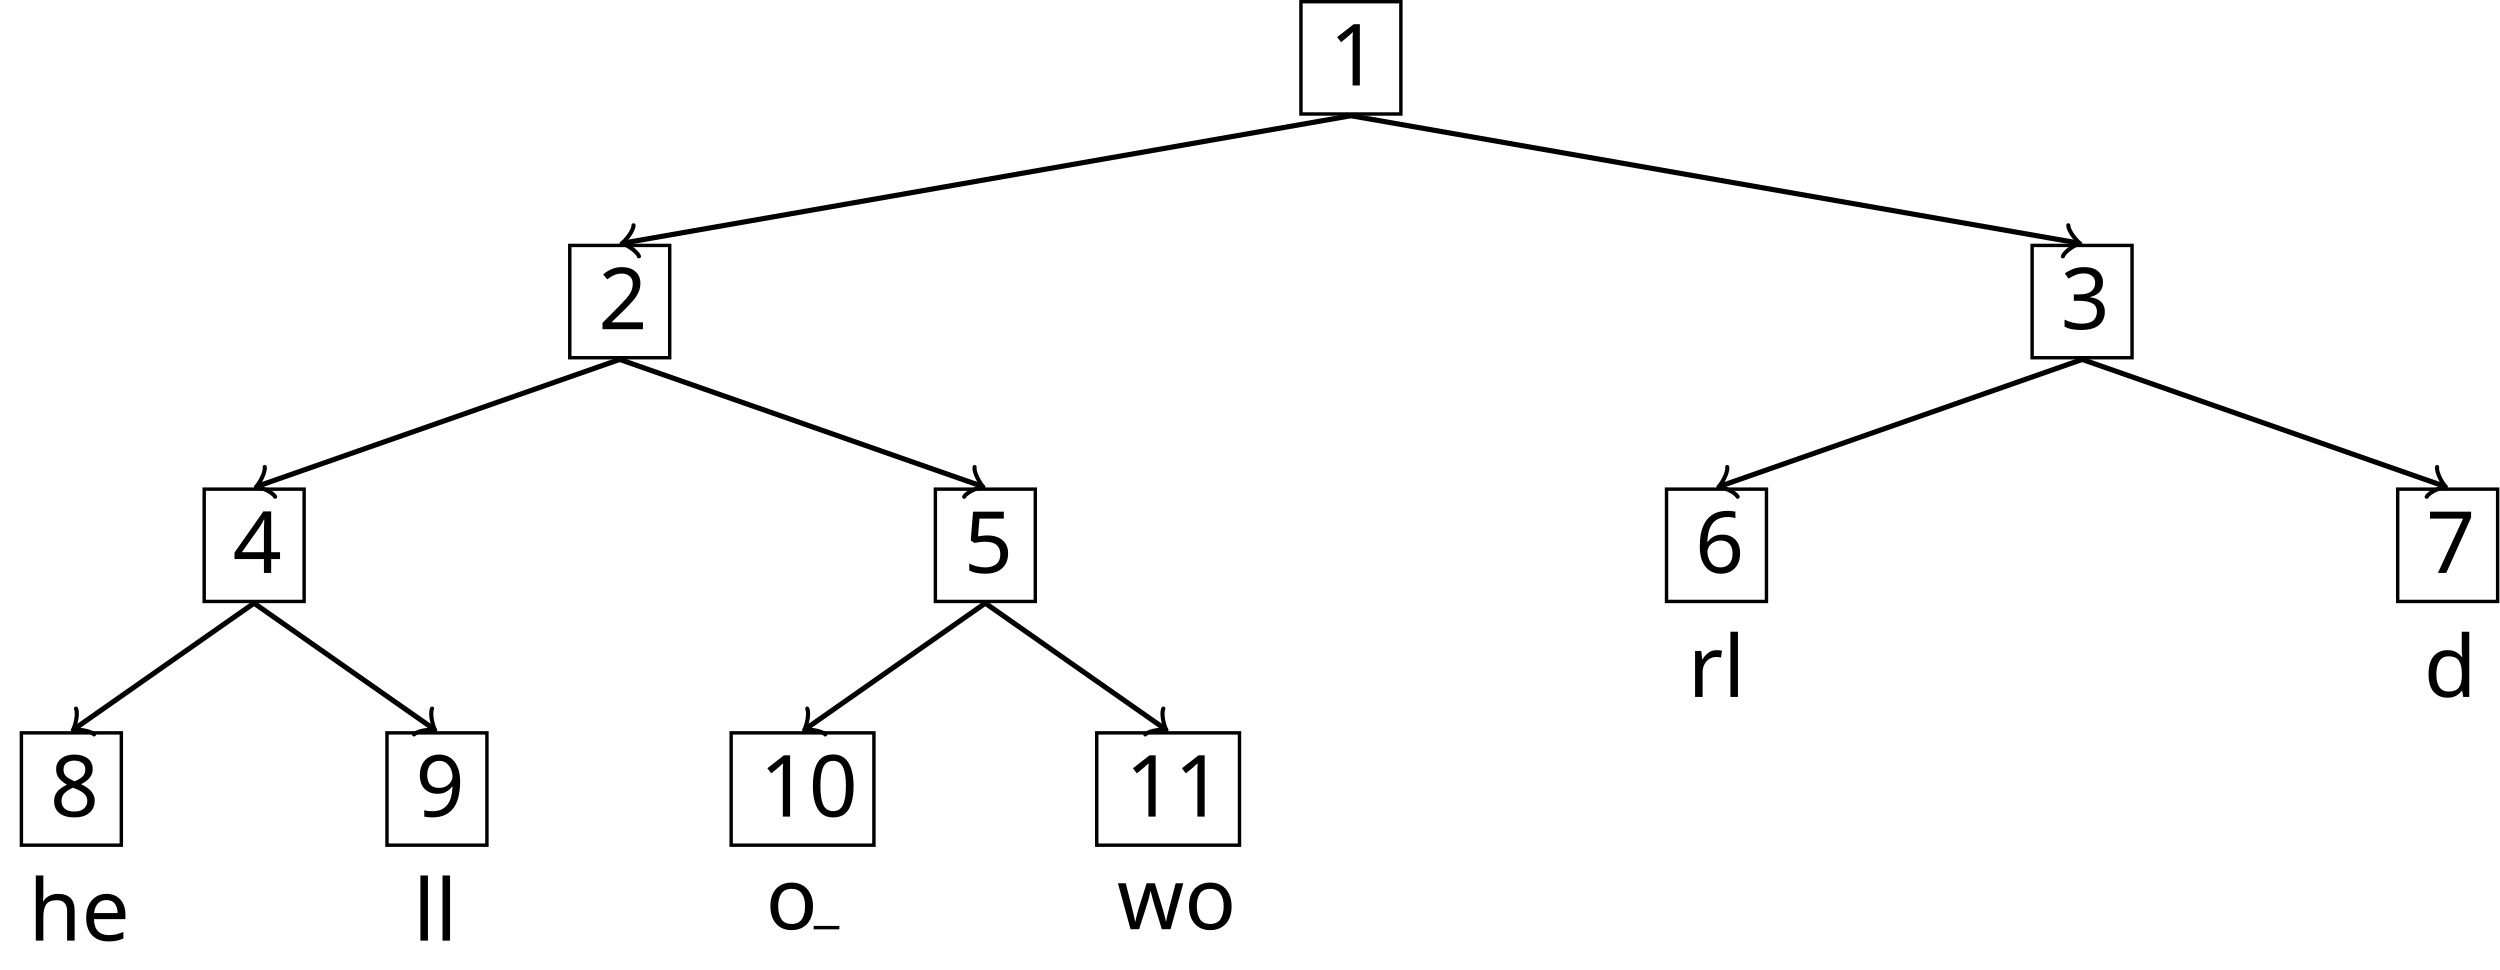
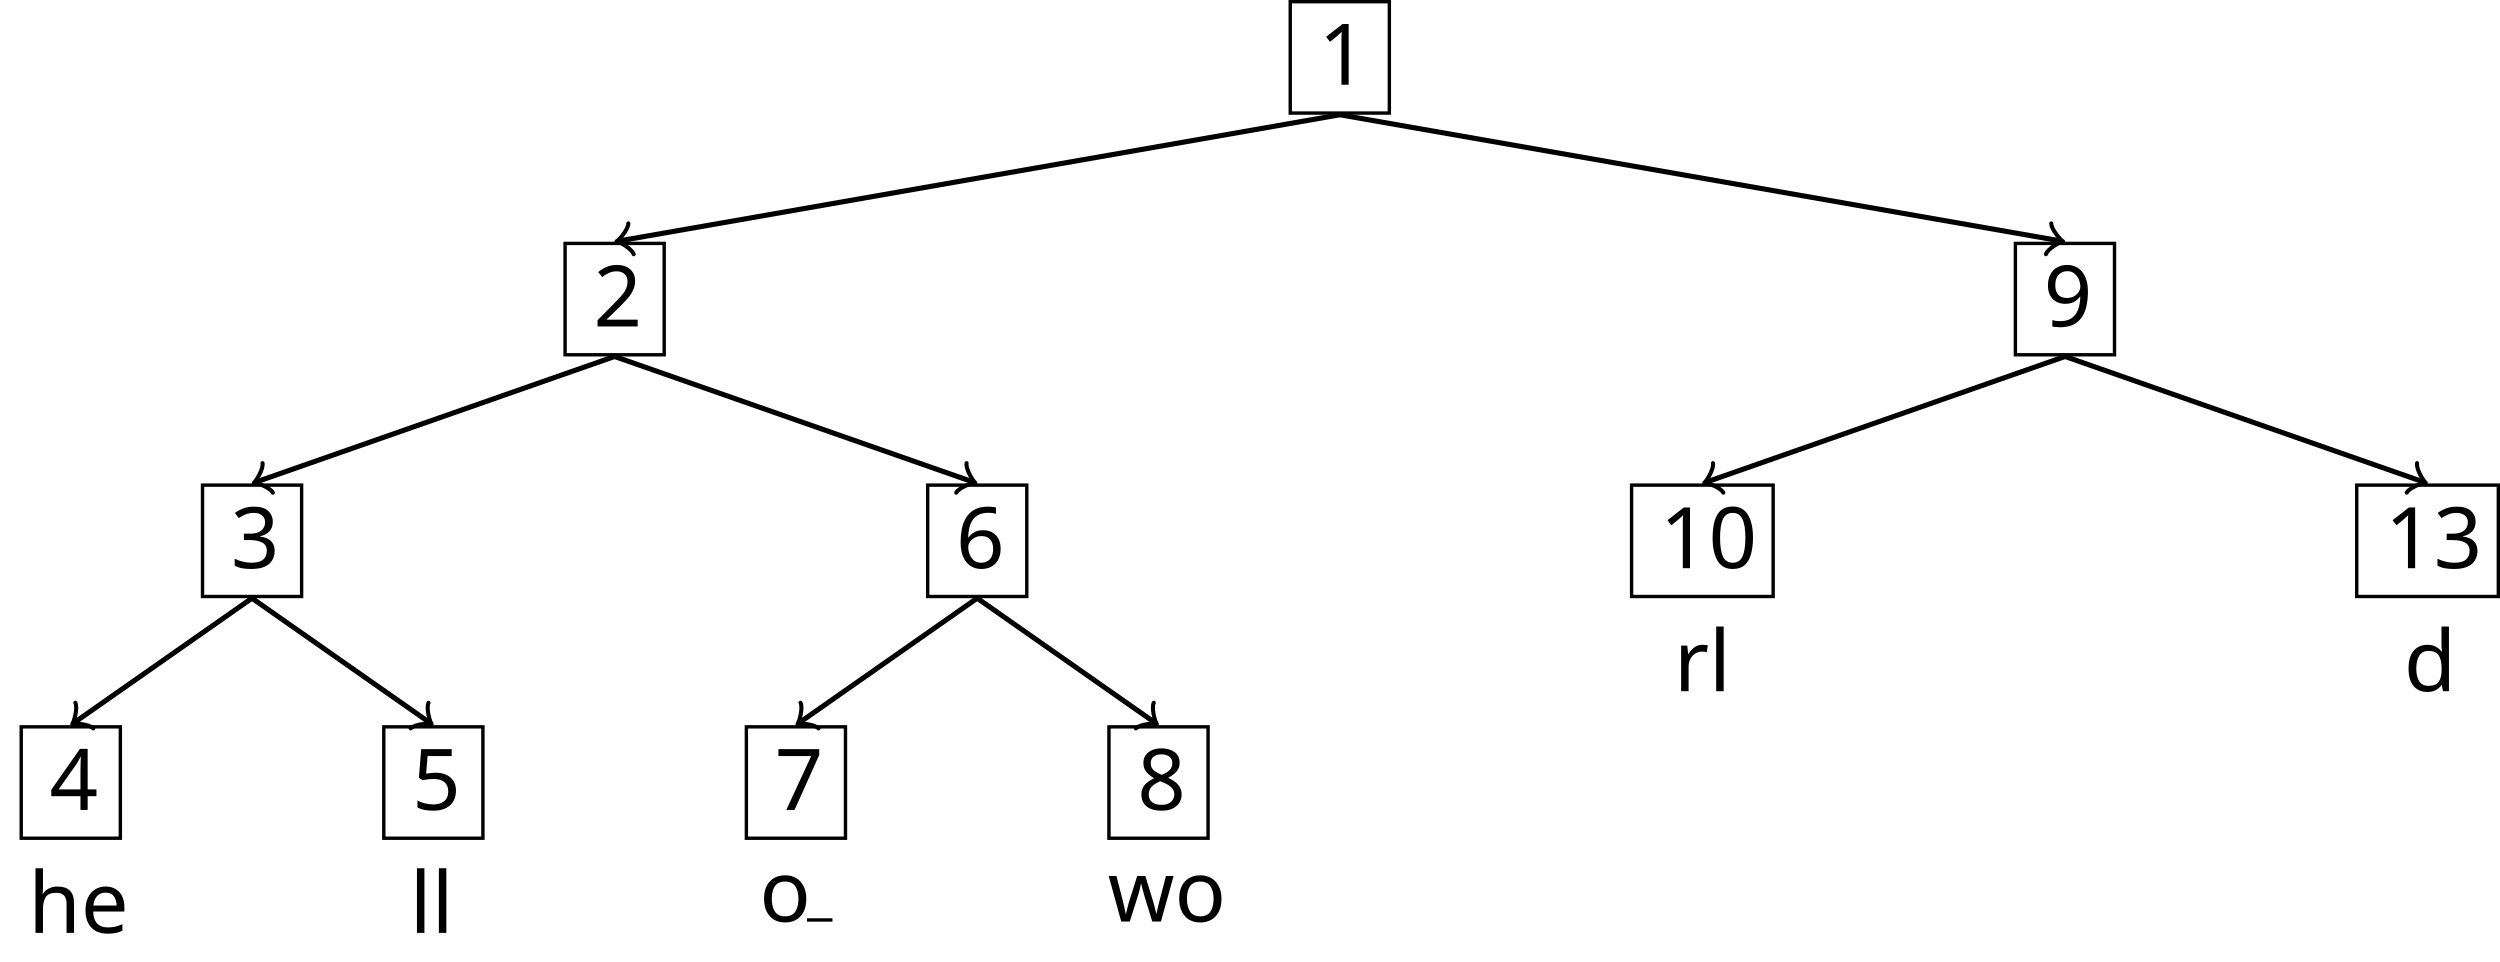
- <svg xmlns="http://www.w3.org/2000/svg" viewBox="0 0 387.691 150.296" height="150.296" width="387.691" xml:space="preserve" id="svg2" version="1.1">
+ <svg xmlns="http://www.w3.org/2000/svg" viewBox="0 0 390.908 150.296" height="150.296" width="390.908" xml:space="preserve" id="svg2" version="1.1">
  <defs id="defs6" />
  <g transform="matrix(1.333333,0,0,-1.333333,0,150.296)" id="g10">
    <g transform="translate(157.121,20.953)" id="g12">
      <g id="g14">
        <g id="g16" />
        <g id="g18">
          <g id="g20">
            <path id="path22" style="fill:none;stroke:#000000;stroke-width:0.399;stroke-linecap:butt;stroke-linejoin:miter;stroke-miterlimit:10;stroke-dasharray:none;stroke-opacity:1" d="M -5.811,78.51 H 5.811 V 91.571 H -5.811 Z" />
            <g transform="translate(-2.491,81.829)" id="g24">
              <g id="g26">
                <g transform="translate(-154.63,-102.782)" id="g28">
                  <text id="text32" style="font-variant:normal;font-weight:normal;font-size:9.963px;font-family:CMR10;-inkscape-font-specification:CMR10;writing-mode:lr-tb;fill:#000000;fill-opacity:1;fill-rule:nonzero;stroke:none" transform="matrix(1,0,0,-1,154.63,102.782)">
                    <tspan id="tspan30" y="0" x="0">1</tspan>
                  </text>
                  <g transform="translate(154.63,102.782)" id="g34" />
                </g>
              </g>
              <g transform="translate(2.491,-81.829)" id="g36" />
            </g>
          </g>
          <g id="g38">
            <path id="path40" style="fill:none;stroke:#000000;stroke-width:0.399;stroke-linecap:butt;stroke-linejoin:miter;stroke-miterlimit:10;stroke-dasharray:none;stroke-opacity:1" d="m -90.852,50.163 h 11.623 V 63.224 h -11.623 z" />
            <g transform="translate(-87.53,53.483)" id="g42">
              <g id="g44">
                <g transform="translate(-69.591,-74.436)" id="g46">
                  <text id="text50" style="font-variant:normal;font-weight:normal;font-size:9.963px;font-family:CMR10;-inkscape-font-specification:CMR10;writing-mode:lr-tb;fill:#000000;fill-opacity:1;fill-rule:nonzero;stroke:none" transform="matrix(1,0,0,-1,69.591,74.436)">
                    <tspan id="tspan48" y="0" x="0">2</tspan>
                  </text>
                  <g transform="translate(69.591,74.436)" id="g52" />
                </g>
              </g>
              <g transform="translate(87.53,-53.483)" id="g54" />
            </g>
          </g>
          <g id="g56">
            <path id="path58" style="fill:none;stroke:#000000;stroke-width:0.399;stroke-linecap:butt;stroke-linejoin:miter;stroke-miterlimit:10;stroke-dasharray:none;stroke-opacity:1" d="M 79.229,50.163 H 90.852 V 63.224 H 79.229 Z" />
            <g transform="translate(82.548,53.483)" id="g60">
              <g id="g62">
                <g transform="translate(-239.669,-74.436)" id="g64">
                  <text id="text68" style="font-variant:normal;font-weight:normal;font-size:9.963px;font-family:CMR10;-inkscape-font-specification:CMR10;writing-mode:lr-tb;fill:#000000;fill-opacity:1;fill-rule:nonzero;stroke:none" transform="matrix(1,0,0,-1,239.669,74.436)">
-                     <tspan id="tspan66" y="0" x="0">3</tspan>
+                     <tspan id="tspan66" y="0" x="0">9</tspan>
                  </text>
                  <g transform="translate(239.669,74.436)" id="g70" />
                </g>
              </g>
              <g transform="translate(-82.548,-53.483)" id="g72" />
            </g>
          </g>
          <g id="g74">
            <path id="path76" style="fill:none;stroke:#000000;stroke-width:0.399;stroke-linecap:butt;stroke-linejoin:miter;stroke-miterlimit:10;stroke-dasharray:none;stroke-opacity:1" d="m -133.372,21.816 h 11.623 v 13.062 h -11.623 z" />
            <g transform="translate(-130.05,25.136)" id="g78">
              <g id="g80">
                <g transform="translate(-27.071,-46.089)" id="g82">
                  <text id="text86" style="font-variant:normal;font-weight:normal;font-size:9.963px;font-family:CMR10;-inkscape-font-specification:CMR10;writing-mode:lr-tb;fill:#000000;fill-opacity:1;fill-rule:nonzero;stroke:none" transform="matrix(1,0,0,-1,27.071,46.089)">
-                     <tspan id="tspan84" y="0" x="0">4</tspan>
+                     <tspan id="tspan84" y="0" x="0">3</tspan>
                  </text>
                  <g transform="translate(27.071,46.089)" id="g88" />
                </g>
              </g>
              <g transform="translate(130.05,-25.136)" id="g90" />
            </g>
          </g>
          <g id="g92">
            <path id="path94" style="fill:none;stroke:#000000;stroke-width:0.399;stroke-linecap:butt;stroke-linejoin:miter;stroke-miterlimit:10;stroke-dasharray:none;stroke-opacity:1" d="m -48.331,21.816 h 11.623 v 13.062 h -11.623 z" />
            <g transform="translate(-45.011,25.136)" id="g96">
              <g id="g98">
                <g transform="translate(-112.11,-46.089)" id="g100">
                  <text id="text104" style="font-variant:normal;font-weight:normal;font-size:9.963px;font-family:CMR10;-inkscape-font-specification:CMR10;writing-mode:lr-tb;fill:#000000;fill-opacity:1;fill-rule:nonzero;stroke:none" transform="matrix(1,0,0,-1,112.11,46.089)">
-                     <tspan id="tspan102" y="0" x="0">5</tspan>
+                     <tspan id="tspan102" y="0" x="0">6</tspan>
                  </text>
                  <g transform="translate(112.11,46.089)" id="g106" />
                </g>
              </g>
              <g transform="translate(45.011,-25.136)" id="g108" />
            </g>
          </g>
          <g id="g110">
-             <path id="path112" style="fill:none;stroke:#000000;stroke-width:0.399;stroke-linecap:butt;stroke-linejoin:miter;stroke-miterlimit:10;stroke-dasharray:none;stroke-opacity:1" d="M 36.709,21.816 H 48.331 V 34.878 H 36.709 Z" />
-             <g transform="translate(40.029,25.136)" id="g114">
+             <path id="path112" style="fill:none;stroke:#000000;stroke-width:0.399;stroke-linecap:butt;stroke-linejoin:miter;stroke-miterlimit:10;stroke-dasharray:none;stroke-opacity:1" d="M 34.218,21.816 H 50.822 V 34.878 H 34.218 Z" />
+             <g transform="translate(37.538,25.136)" id="g114">
              <g id="g116">
-                 <g transform="translate(-197.15,-46.089)" id="g118">
-                   <text id="text122" style="font-variant:normal;font-weight:normal;font-size:9.963px;font-family:CMR10;-inkscape-font-specification:CMR10;writing-mode:lr-tb;fill:#000000;fill-opacity:1;fill-rule:nonzero;stroke:none" transform="matrix(1,0,0,-1,197.15,46.089)">
-                     <tspan id="tspan120" y="0" x="0">6</tspan>
-                   </text>
-                   <g transform="translate(197.15,46.089)" id="g124" />
-                 </g>
-               </g>
-               <g transform="translate(-40.029,-25.136)" id="g126" />
+                 <g transform="translate(-194.659,-46.089)" id="g118">
+                   <text id="text122" style="font-variant:normal;font-weight:normal;font-size:9.963px;font-family:CMR10;-inkscape-font-specification:CMR10;writing-mode:lr-tb;fill:#000000;fill-opacity:1;fill-rule:nonzero;stroke:none" transform="matrix(1,0,0,-1,194.659,46.089)">
+                     <tspan id="tspan120" y="0" x="0 4.981">10</tspan>
+                   </text>
+                   <g transform="translate(194.659,46.089)" id="g124" />
+                 </g>
+               </g>
+               <g transform="translate(-37.538,-25.136)" id="g126" />
            </g>
          </g>
          <g id="g128">
            <g transform="translate(39.185,10.714)" id="g130">
              <g id="g132">
                <g transform="translate(-196.306,-31.667)" id="g134">
                  <text id="text138" style="font-variant:normal;font-weight:normal;font-size:9.963px;font-family:CMR10;-inkscape-font-specification:CMR10;writing-mode:lr-tb;fill:#000000;fill-opacity:1;fill-rule:nonzero;stroke:none" transform="matrix(1,0,0,-1,196.306,31.667)">
                    <tspan id="tspan136" y="0" x="0 3.902">rl</tspan>
                  </text>
                  <g transform="translate(196.306,31.667)" id="g140" />
                </g>
              </g>
              <g transform="translate(-39.185,-10.714)" id="g142" />
            </g>
          </g>
          <g id="g144">
-             <path id="path146" style="fill:none;stroke:#000000;stroke-width:0.399;stroke-linecap:butt;stroke-linejoin:miter;stroke-miterlimit:10;stroke-dasharray:none;stroke-opacity:1" d="m 121.749,21.816 h 11.623 v 13.062 h -11.623 z" />
-             <g transform="translate(125.068,25.136)" id="g148">
+             <path id="path146" style="fill:none;stroke:#000000;stroke-width:0.399;stroke-linecap:butt;stroke-linejoin:miter;stroke-miterlimit:10;stroke-dasharray:none;stroke-opacity:1" d="M 119.259,21.816 H 135.863 V 34.878 H 119.259 Z" />
+             <g transform="translate(122.577,25.136)" id="g148">
              <g id="g150">
-                 <g transform="translate(-282.189,-46.089)" id="g152">
-                   <text id="text156" style="font-variant:normal;font-weight:normal;font-size:9.963px;font-family:CMR10;-inkscape-font-specification:CMR10;writing-mode:lr-tb;fill:#000000;fill-opacity:1;fill-rule:nonzero;stroke:none" transform="matrix(1,0,0,-1,282.189,46.089)">
-                     <tspan id="tspan154" y="0" x="0">7</tspan>
-                   </text>
-                   <g transform="translate(282.189,46.089)" id="g158" />
-                 </g>
-               </g>
-               <g transform="translate(-125.068,-25.136)" id="g160" />
+                 <g transform="translate(-279.698,-46.089)" id="g152">
+                   <text id="text156" style="font-variant:normal;font-weight:normal;font-size:9.963px;font-family:CMR10;-inkscape-font-specification:CMR10;writing-mode:lr-tb;fill:#000000;fill-opacity:1;fill-rule:nonzero;stroke:none" transform="matrix(1,0,0,-1,279.698,46.089)">
+                     <tspan id="tspan154" y="0" x="0 4.981">13</tspan>
+                   </text>
+                   <g transform="translate(279.698,46.089)" id="g158" />
+                 </g>
+               </g>
+               <g transform="translate(-122.577,-25.136)" id="g160" />
            </g>
          </g>
          <g id="g162">
            <g transform="translate(124.791,10.714)" id="g164">
              <g id="g166">
                <g transform="translate(-281.912,-31.667)" id="g168">
                  <text id="text172" style="font-variant:normal;font-weight:normal;font-size:9.963px;font-family:CMR10;-inkscape-font-specification:CMR10;writing-mode:lr-tb;fill:#000000;fill-opacity:1;fill-rule:nonzero;stroke:none" transform="matrix(1,0,0,-1,281.912,31.667)">
                    <tspan id="tspan170" y="0" x="0">d</tspan>
                  </text>
                  <g transform="translate(281.912,31.667)" id="g174" />
                </g>
              </g>
              <g transform="translate(-124.791,-10.714)" id="g176" />
            </g>
          </g>
          <g id="g178">
            <path id="path180" style="fill:none;stroke:#000000;stroke-width:0.399;stroke-linecap:butt;stroke-linejoin:miter;stroke-miterlimit:10;stroke-dasharray:none;stroke-opacity:1" d="m -154.632,-6.531 h 11.623 V 6.531 h -11.623 z" />
            <g transform="translate(-151.31,-3.21)" id="g182">
              <g id="g184">
                <g transform="translate(-5.811,-17.743)" id="g186">
                  <text id="text190" style="font-variant:normal;font-weight:normal;font-size:9.963px;font-family:CMR10;-inkscape-font-specification:CMR10;writing-mode:lr-tb;fill:#000000;fill-opacity:1;fill-rule:nonzero;stroke:none" transform="matrix(1,0,0,-1,5.811,17.743)">
-                     <tspan id="tspan188" y="0" x="0">8</tspan>
+                     <tspan id="tspan188" y="0" x="0">4</tspan>
                  </text>
                  <g transform="translate(5.811,17.743)" id="g192" />
                </g>
              </g>
              <g transform="translate(151.31,3.21)" id="g194" />
            </g>
          </g>
          <g id="g196">
            <g transform="translate(-153.8,-17.632)" id="g198">
              <g id="g200">
                <g transform="translate(-3.321,-3.321)" id="g202">
                  <text id="text206" style="font-variant:normal;font-weight:normal;font-size:9.963px;font-family:CMR10;-inkscape-font-specification:CMR10;writing-mode:lr-tb;fill:#000000;fill-opacity:1;fill-rule:nonzero;stroke:none" transform="matrix(1,0,0,-1,3.321,3.321)">
                    <tspan id="tspan204" y="0" x="0 5.535">he</tspan>
                  </text>
                  <g transform="translate(3.321,3.321)" id="g208" />
                </g>
              </g>
              <g transform="translate(153.8,17.632)" id="g210" />
            </g>
          </g>
          <g id="g212">
            <path id="path214" style="fill:none;stroke:#000000;stroke-width:0.399;stroke-linecap:butt;stroke-linejoin:miter;stroke-miterlimit:10;stroke-dasharray:none;stroke-opacity:1" d="m -112.112,-6.531 h 11.623 V 6.531 h -11.623 z" />
            <g transform="translate(-108.79,-3.21)" id="g216">
              <g id="g218">
                <g transform="translate(-48.331,-17.743)" id="g220">
                  <text id="text224" style="font-variant:normal;font-weight:normal;font-size:9.963px;font-family:CMR10;-inkscape-font-specification:CMR10;writing-mode:lr-tb;fill:#000000;fill-opacity:1;fill-rule:nonzero;stroke:none" transform="matrix(1,0,0,-1,48.331,17.743)">
-                     <tspan id="tspan222" y="0" x="0">9</tspan>
+                     <tspan id="tspan222" y="0" x="0">5</tspan>
                  </text>
                  <g transform="translate(48.331,17.743)" id="g226" />
                </g>
              </g>
              <g transform="translate(108.79,3.21)" id="g228" />
            </g>
          </g>
          <g id="g230">
            <g transform="translate(-109.067,-17.632)" id="g232">
              <g id="g234">
                <g transform="translate(-48.054,-3.321)" id="g236">
                  <text id="text240" style="font-variant:normal;font-weight:normal;font-size:9.963px;font-family:CMR10;-inkscape-font-specification:CMR10;writing-mode:lr-tb;fill:#000000;fill-opacity:1;fill-rule:nonzero;stroke:none" transform="matrix(1,0,0,-1,48.054,3.321)">
                    <tspan id="tspan238" y="0" x="0 2.768">ll</tspan>
                  </text>
                  <g transform="translate(48.054,3.321)" id="g242" />
                </g>
              </g>
              <g transform="translate(109.067,17.632)" id="g244" />
            </g>
          </g>
          <g id="g246">
-             <path id="path248" style="fill:none;stroke:#000000;stroke-width:0.399;stroke-linecap:butt;stroke-linejoin:miter;stroke-miterlimit:10;stroke-dasharray:none;stroke-opacity:1" d="m -72.082,-6.531 h 16.604 V 6.531 h -16.604 z" />
-             <g transform="translate(-68.761,-3.21)" id="g250">
+             <path id="path248" style="fill:none;stroke:#000000;stroke-width:0.399;stroke-linecap:butt;stroke-linejoin:miter;stroke-miterlimit:10;stroke-dasharray:none;stroke-opacity:1" d="m -69.592,-6.531 h 11.623 V 6.531 h -11.623 z" />
+             <g transform="translate(-66.27,-3.21)" id="g250">
              <g id="g252">
-                 <g transform="translate(-88.36,-17.743)" id="g254">
-                   <text id="text258" style="font-variant:normal;font-weight:normal;font-size:9.963px;font-family:CMR10;-inkscape-font-specification:CMR10;writing-mode:lr-tb;fill:#000000;fill-opacity:1;fill-rule:nonzero;stroke:none" transform="matrix(1,0,0,-1,88.36,17.743)">
-                     <tspan id="tspan256" y="0" x="0 4.981">10</tspan>
-                   </text>
-                   <g transform="translate(88.36,17.743)" id="g260" />
-                 </g>
-               </g>
-               <g transform="translate(68.761,3.21)" id="g262" />
+                 <g transform="translate(-90.851,-17.743)" id="g254">
+                   <text id="text258" style="font-variant:normal;font-weight:normal;font-size:9.963px;font-family:CMR10;-inkscape-font-specification:CMR10;writing-mode:lr-tb;fill:#000000;fill-opacity:1;fill-rule:nonzero;stroke:none" transform="matrix(1,0,0,-1,90.851,17.743)">
+                     <tspan id="tspan256" y="0" x="0">7</tspan>
+                   </text>
+                   <g transform="translate(90.851,17.743)" id="g260" />
+                 </g>
+               </g>
+               <g transform="translate(66.27,3.21)" id="g262" />
            </g>
          </g>
          <g id="g264">
            <g transform="translate(-68.064,-16.318)" id="g266">
              <g id="g268">
                <g transform="translate(-89.057,-4.635)" id="g270">
                  <text id="text274" style="font-variant:normal;font-weight:normal;font-size:9.963px;font-family:CMR10;-inkscape-font-specification:CMR10;writing-mode:lr-tb;fill:#000000;fill-opacity:1;fill-rule:nonzero;stroke:none" transform="matrix(1,0,0,-1,89.057,4.635)">
                    <tspan id="tspan272" y="0" x="0">o</tspan>
                  </text>
                  <g transform="translate(94.636,4.834)" id="g276">
                    <path id="path278" style="fill:none;stroke:#000000;stroke-width:0.398;stroke-linecap:butt;stroke-linejoin:miter;stroke-miterlimit:10;stroke-dasharray:none;stroke-opacity:1" d="M 0,0 H 2.989" />
                  </g>
                  <g transform="translate(89.057,4.635)" id="g280" />
                </g>
              </g>
              <g transform="translate(68.064,16.318)" id="g282" />
            </g>
          </g>
          <g id="g284">
-             <path id="path286" style="fill:none;stroke:#000000;stroke-width:0.399;stroke-linecap:butt;stroke-linejoin:miter;stroke-miterlimit:10;stroke-dasharray:none;stroke-opacity:1" d="m -29.562,-6.531 h 16.604 V 6.531 h -16.604 z" />
-             <g transform="translate(-26.241,-3.21)" id="g288">
+             <path id="path286" style="fill:none;stroke:#000000;stroke-width:0.399;stroke-linecap:butt;stroke-linejoin:miter;stroke-miterlimit:10;stroke-dasharray:none;stroke-opacity:1" d="m -27.071,-6.531 h 11.623 V 6.531 h -11.623 z" />
+             <g transform="translate(-23.751,-3.21)" id="g288">
              <g id="g290">
-                 <g transform="translate(-130.88,-17.743)" id="g292">
-                   <text id="text296" style="font-variant:normal;font-weight:normal;font-size:9.963px;font-family:CMR10;-inkscape-font-specification:CMR10;writing-mode:lr-tb;fill:#000000;fill-opacity:1;fill-rule:nonzero;stroke:none" transform="matrix(1,0,0,-1,130.88,17.743)">
-                     <tspan id="tspan294" y="0" x="0 4.981">11</tspan>
-                   </text>
-                   <g transform="translate(130.88,17.743)" id="g298" />
-                 </g>
-               </g>
-               <g transform="translate(26.241,3.21)" id="g300" />
+                 <g transform="translate(-133.37,-17.743)" id="g292">
+                   <text id="text296" style="font-variant:normal;font-weight:normal;font-size:9.963px;font-family:CMR10;-inkscape-font-specification:CMR10;writing-mode:lr-tb;fill:#000000;fill-opacity:1;fill-rule:nonzero;stroke:none" transform="matrix(1,0,0,-1,133.37,17.743)">
+                     <tspan id="tspan294" y="0" x="0">8</tspan>
+                   </text>
+                   <g transform="translate(133.37,17.743)" id="g298" />
+                 </g>
+               </g>
+               <g transform="translate(23.751,3.21)" id="g300" />
            </g>
          </g>
          <g id="g302">
            <g transform="translate(-27.21,-16.318)" id="g304">
              <g id="g306">
                <g transform="translate(-129.911,-4.635)" id="g308">
                  <text id="text312" style="font-variant:normal;font-weight:normal;font-size:9.963px;font-family:CMR10;-inkscape-font-specification:CMR10;writing-mode:lr-tb;fill:#000000;fill-opacity:1;fill-rule:nonzero;stroke:none" transform="matrix(1,0,0,-1,129.911,4.635)">
                    <tspan id="tspan310" y="0" x="0 6.916">wo</tspan>
                  </text>
                  <g transform="translate(129.911,4.635)" id="g314" />
                </g>
              </g>
              <g transform="translate(27.21,16.318)" id="g316" />
            </g>
          </g>
          <g id="g318">
            <path id="path320" style="fill:none;stroke:#000000;stroke-width:0.598;stroke-linecap:butt;stroke-linejoin:miter;stroke-miterlimit:10;stroke-dasharray:none;stroke-opacity:1" d="M 0,78.31 -84.477,63.524" />
            <g transform="matrix(-0.985,-0.1724,0.1724,-0.985,-84.4767,63.52414)" id="g322">
              <g id="g324">
                <path id="path326" style="fill:none;stroke:#000000;stroke-width:0.478;stroke-linecap:round;stroke-linejoin:round;stroke-miterlimit:10;stroke-dasharray:none;stroke-opacity:1" d="M -1.375,1.833 C -1.26,1.146 0,0.115 0.344,0 0,-0.115 -1.26,-1.146 -1.375,-1.833" />
              </g>
            </g>
          </g>
          <g id="g328">
            <path id="path330" style="fill:none;stroke:#000000;stroke-width:0.598;stroke-linecap:butt;stroke-linejoin:miter;stroke-miterlimit:10;stroke-dasharray:none;stroke-opacity:1" d="M 0,78.31 84.477,63.524" />
            <g transform="matrix(0.985,-0.1724,0.1724,0.985,84.4767,63.52414)" id="g332">
              <g id="g334">
                <path id="path336" style="fill:none;stroke:#000000;stroke-width:0.478;stroke-linecap:round;stroke-linejoin:round;stroke-miterlimit:10;stroke-dasharray:none;stroke-opacity:1" d="M -1.375,1.833 C -1.26,1.146 0,0.115 0.344,0 0,-0.115 -1.26,-1.146 -1.375,-1.833" />
              </g>
            </g>
          </g>
          <g id="g338">
            <path id="path340" style="fill:none;stroke:#000000;stroke-width:0.598;stroke-linecap:butt;stroke-linejoin:miter;stroke-miterlimit:10;stroke-dasharray:none;stroke-opacity:1" d="M -85.051,49.964 -127.026,35.269" />
            <g transform="matrix(-0.9438,-0.3304,0.3304,-0.9438,-127.0261,35.26941)" id="g342">
              <g id="g344">
                <path id="path346" style="fill:none;stroke:#000000;stroke-width:0.478;stroke-linecap:round;stroke-linejoin:round;stroke-miterlimit:10;stroke-dasharray:none;stroke-opacity:1" d="M -1.375,1.833 C -1.26,1.146 0,0.115 0.344,0 0,-0.115 -1.26,-1.146 -1.375,-1.833" />
              </g>
            </g>
          </g>
          <g id="g348">
            <path id="path350" style="fill:none;stroke:#000000;stroke-width:0.598;stroke-linecap:butt;stroke-linejoin:miter;stroke-miterlimit:10;stroke-dasharray:none;stroke-opacity:1" d="M -85.051,49.964 -43.075,35.269" />
            <g transform="matrix(0.9438,-0.3304,0.3304,0.9438,-43.07545,35.26941)" id="g352">
              <g id="g354">
                <path id="path356" style="fill:none;stroke:#000000;stroke-width:0.478;stroke-linecap:round;stroke-linejoin:round;stroke-miterlimit:10;stroke-dasharray:none;stroke-opacity:1" d="M -1.375,1.833 C -1.26,1.146 0,0.115 0.344,0 0,-0.115 -1.26,-1.146 -1.375,-1.833" />
              </g>
            </g>
          </g>
          <g id="g358">
            <path id="path360" style="fill:none;stroke:#000000;stroke-width:0.598;stroke-linecap:butt;stroke-linejoin:miter;stroke-miterlimit:10;stroke-dasharray:none;stroke-opacity:1" d="M 85.051,49.964 43.075,35.269" />
            <g transform="matrix(-0.9438,-0.3304,0.3304,-0.9438,43.07545,35.26941)" id="g362">
              <g id="g364">
                <path id="path366" style="fill:none;stroke:#000000;stroke-width:0.478;stroke-linecap:round;stroke-linejoin:round;stroke-miterlimit:10;stroke-dasharray:none;stroke-opacity:1" d="M -1.375,1.833 C -1.26,1.146 0,0.115 0.344,0 0,-0.115 -1.26,-1.146 -1.375,-1.833" />
              </g>
            </g>
          </g>
          <g id="g368">
            <path id="path370" style="fill:none;stroke:#000000;stroke-width:0.598;stroke-linecap:butt;stroke-linejoin:miter;stroke-miterlimit:10;stroke-dasharray:none;stroke-opacity:1" d="M 85.051,49.964 127.026,35.269" />
            <g transform="matrix(0.9438,-0.3304,0.3304,0.9438,127.0261,35.26941)" id="g372">
              <g id="g374">
                <path id="path376" style="fill:none;stroke:#000000;stroke-width:0.478;stroke-linecap:round;stroke-linejoin:round;stroke-miterlimit:10;stroke-dasharray:none;stroke-opacity:1" d="M -1.375,1.833 C -1.26,1.146 0,0.115 0.344,0 0,-0.115 -1.26,-1.146 -1.375,-1.833" />
              </g>
            </g>
          </g>
          <g id="g378">
            <path id="path380" style="fill:none;stroke:#000000;stroke-width:0.598;stroke-linecap:butt;stroke-linejoin:miter;stroke-miterlimit:10;stroke-dasharray:none;stroke-opacity:1" d="M -127.576,21.617 -148.361,7.064" />
            <g transform="matrix(-0.81917,-0.57352,0.57352,-0.81917,-148.3614,7.06429)" id="g382">
              <g id="g384">
                <path id="path386" style="fill:none;stroke:#000000;stroke-width:0.478;stroke-linecap:round;stroke-linejoin:round;stroke-miterlimit:10;stroke-dasharray:none;stroke-opacity:1" d="M -1.375,1.833 C -1.26,1.146 0,0.115 0.344,0 0,-0.115 -1.26,-1.146 -1.375,-1.833" />
              </g>
            </g>
          </g>
          <g id="g388">
            <path id="path390" style="fill:none;stroke:#000000;stroke-width:0.598;stroke-linecap:butt;stroke-linejoin:miter;stroke-miterlimit:10;stroke-dasharray:none;stroke-opacity:1" d="M -127.576,21.617 -106.791,7.064" />
            <g transform="matrix(0.81917,-0.57352,0.57352,0.81917,-106.7909,7.06429)" id="g392">
              <g id="g394">
                <path id="path396" style="fill:none;stroke:#000000;stroke-width:0.478;stroke-linecap:round;stroke-linejoin:round;stroke-miterlimit:10;stroke-dasharray:none;stroke-opacity:1" d="M -1.375,1.833 C -1.26,1.146 0,0.115 0.344,0 0,-0.115 -1.26,-1.146 -1.375,-1.833" />
              </g>
            </g>
          </g>
          <g id="g398">
            <path id="path400" style="fill:none;stroke:#000000;stroke-width:0.598;stroke-linecap:butt;stroke-linejoin:miter;stroke-miterlimit:10;stroke-dasharray:none;stroke-opacity:1" d="M -42.525,21.617 -63.311,7.064" />
            <g transform="matrix(-0.81917,-0.57352,0.57352,-0.81917,-63.31064,7.06429)" id="g402">
              <g id="g404">
                <path id="path406" style="fill:none;stroke:#000000;stroke-width:0.478;stroke-linecap:round;stroke-linejoin:round;stroke-miterlimit:10;stroke-dasharray:none;stroke-opacity:1" d="M -1.375,1.833 C -1.26,1.146 0,0.115 0.344,0 0,-0.115 -1.26,-1.146 -1.375,-1.833" />
              </g>
            </g>
          </g>
          <g id="g408">
            <path id="path410" style="fill:none;stroke:#000000;stroke-width:0.598;stroke-linecap:butt;stroke-linejoin:miter;stroke-miterlimit:10;stroke-dasharray:none;stroke-opacity:1" d="M -42.525,21.617 -21.74,7.064" />
            <g transform="matrix(0.81917,-0.57352,0.57352,0.81917,-21.7401,7.06429)" id="g412">
              <g id="g414">
                <path id="path416" style="fill:none;stroke:#000000;stroke-width:0.478;stroke-linecap:round;stroke-linejoin:round;stroke-miterlimit:10;stroke-dasharray:none;stroke-opacity:1" d="M -1.375,1.833 C -1.26,1.146 0,0.115 0.344,0 0,-0.115 -1.26,-1.146 -1.375,-1.833" />
              </g>
            </g>
          </g>
        </g>
      </g>
    </g>
  </g>
</svg>
